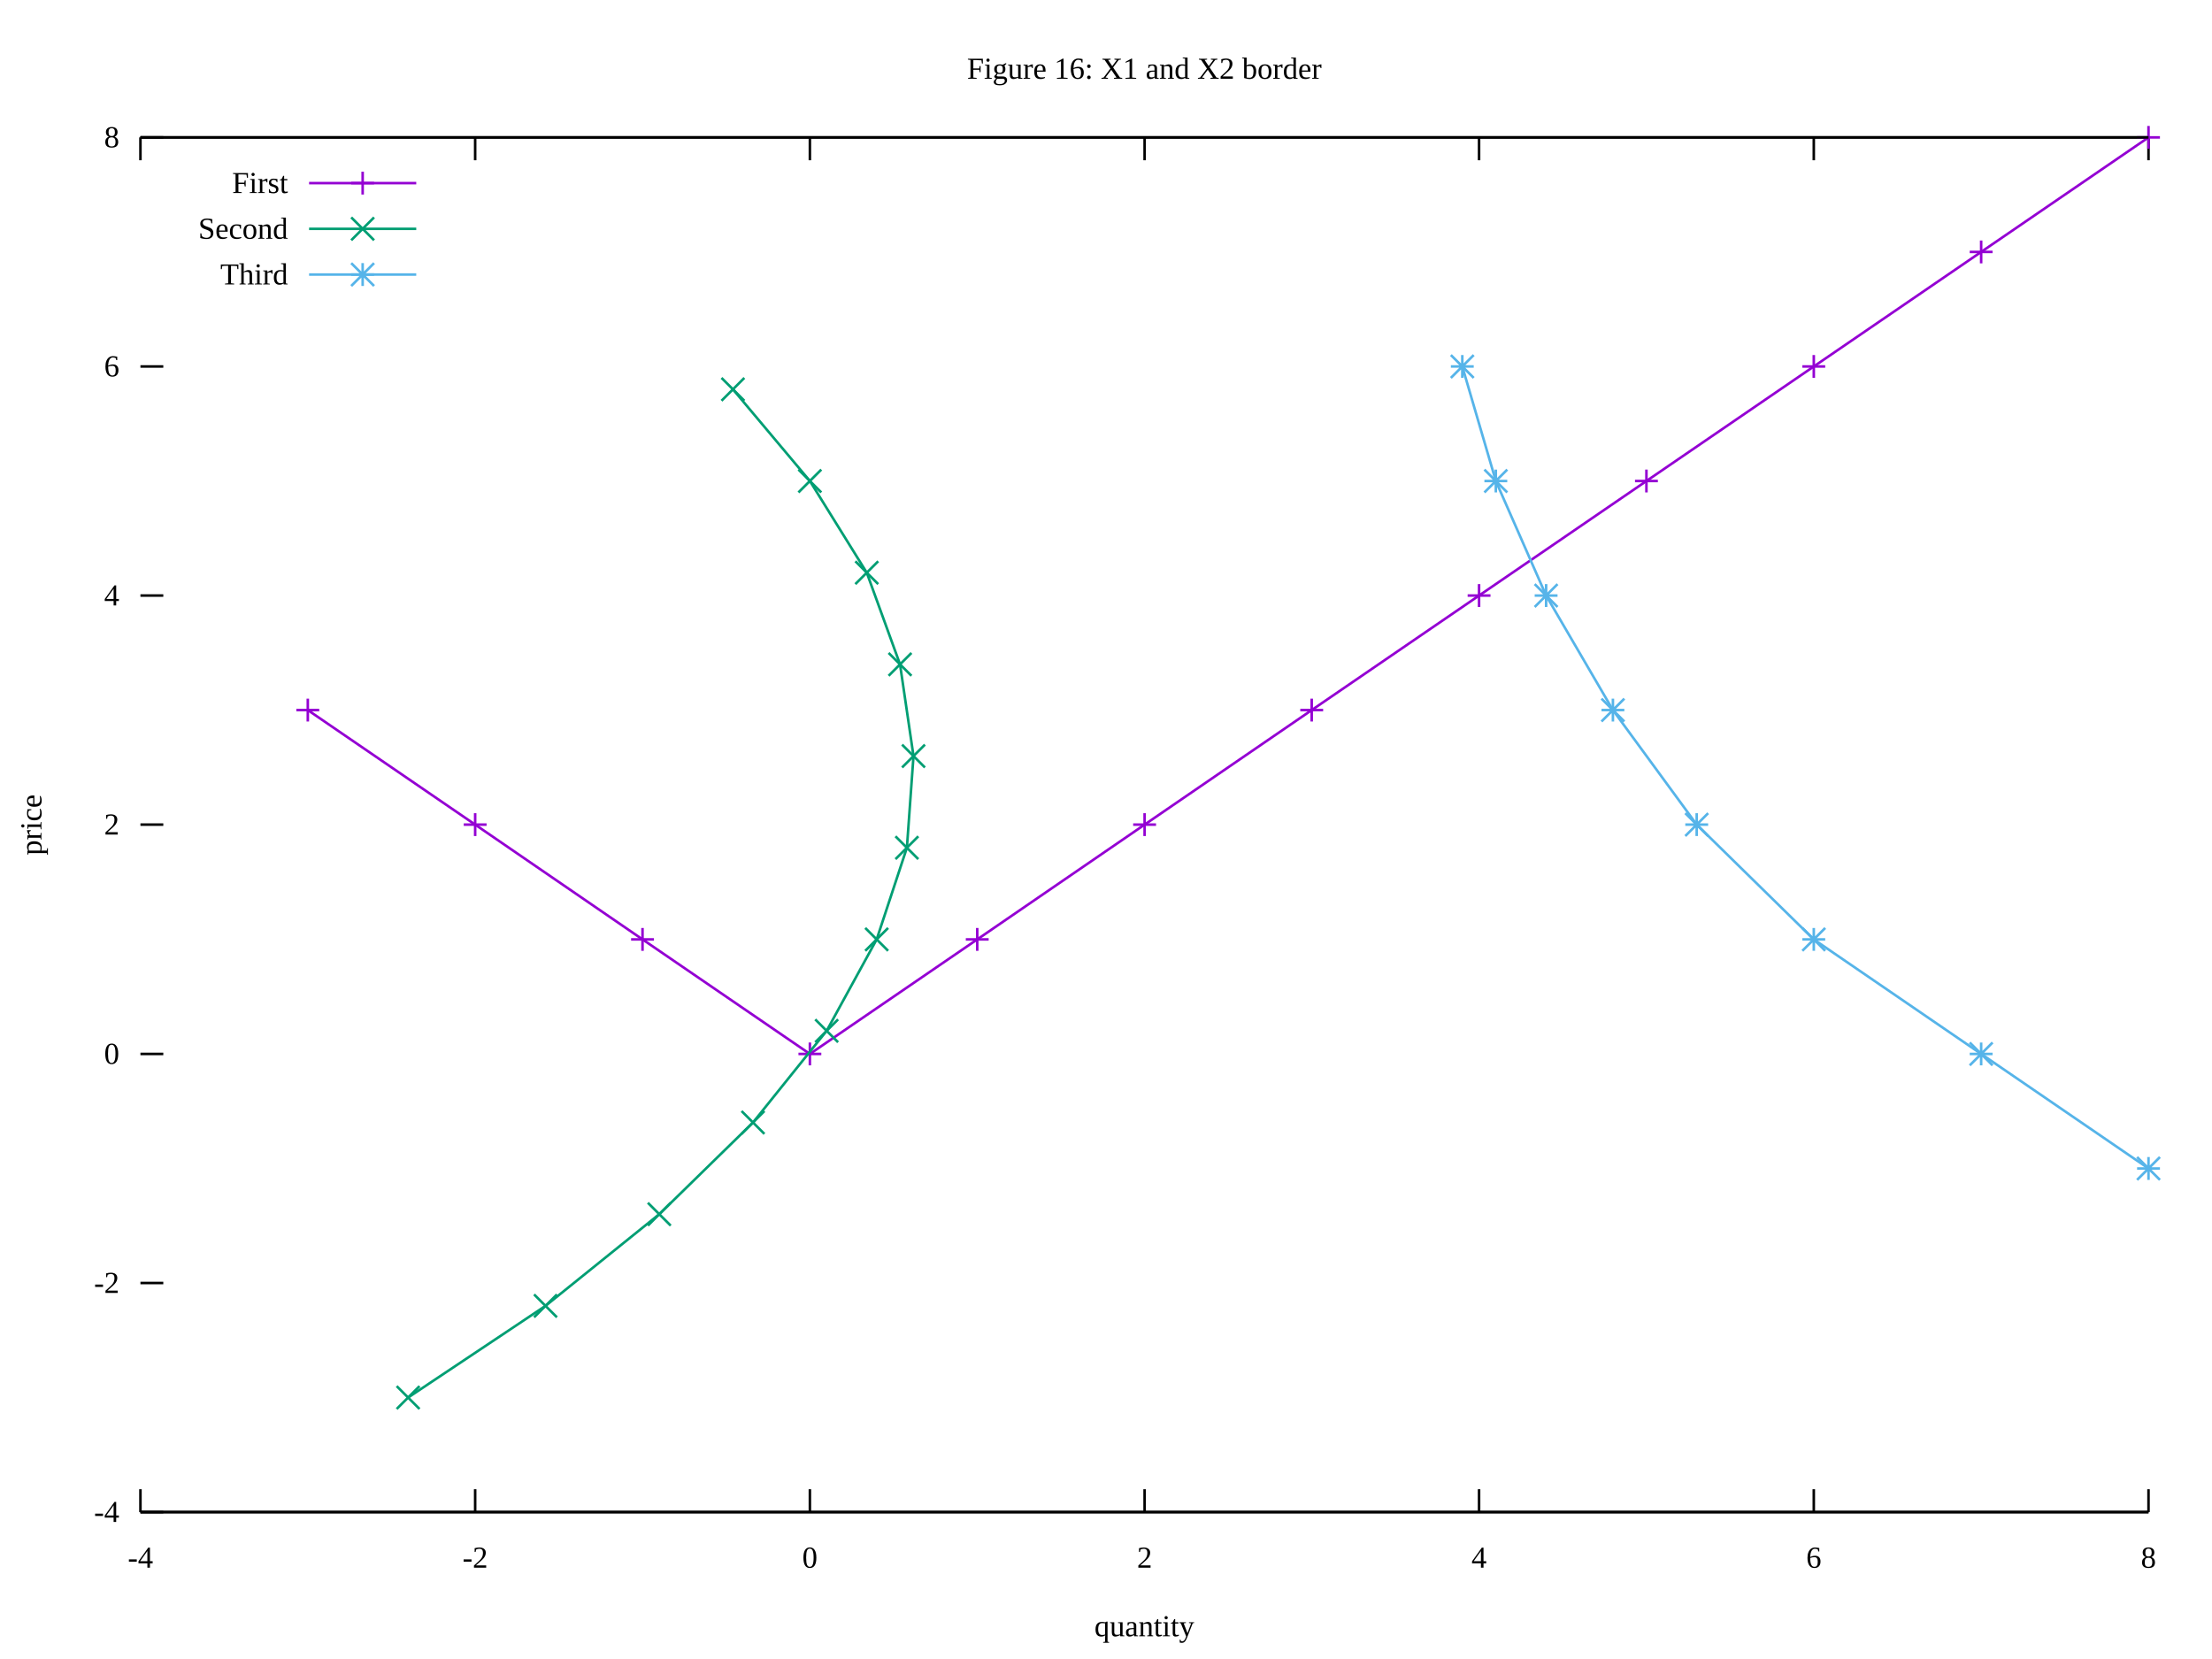
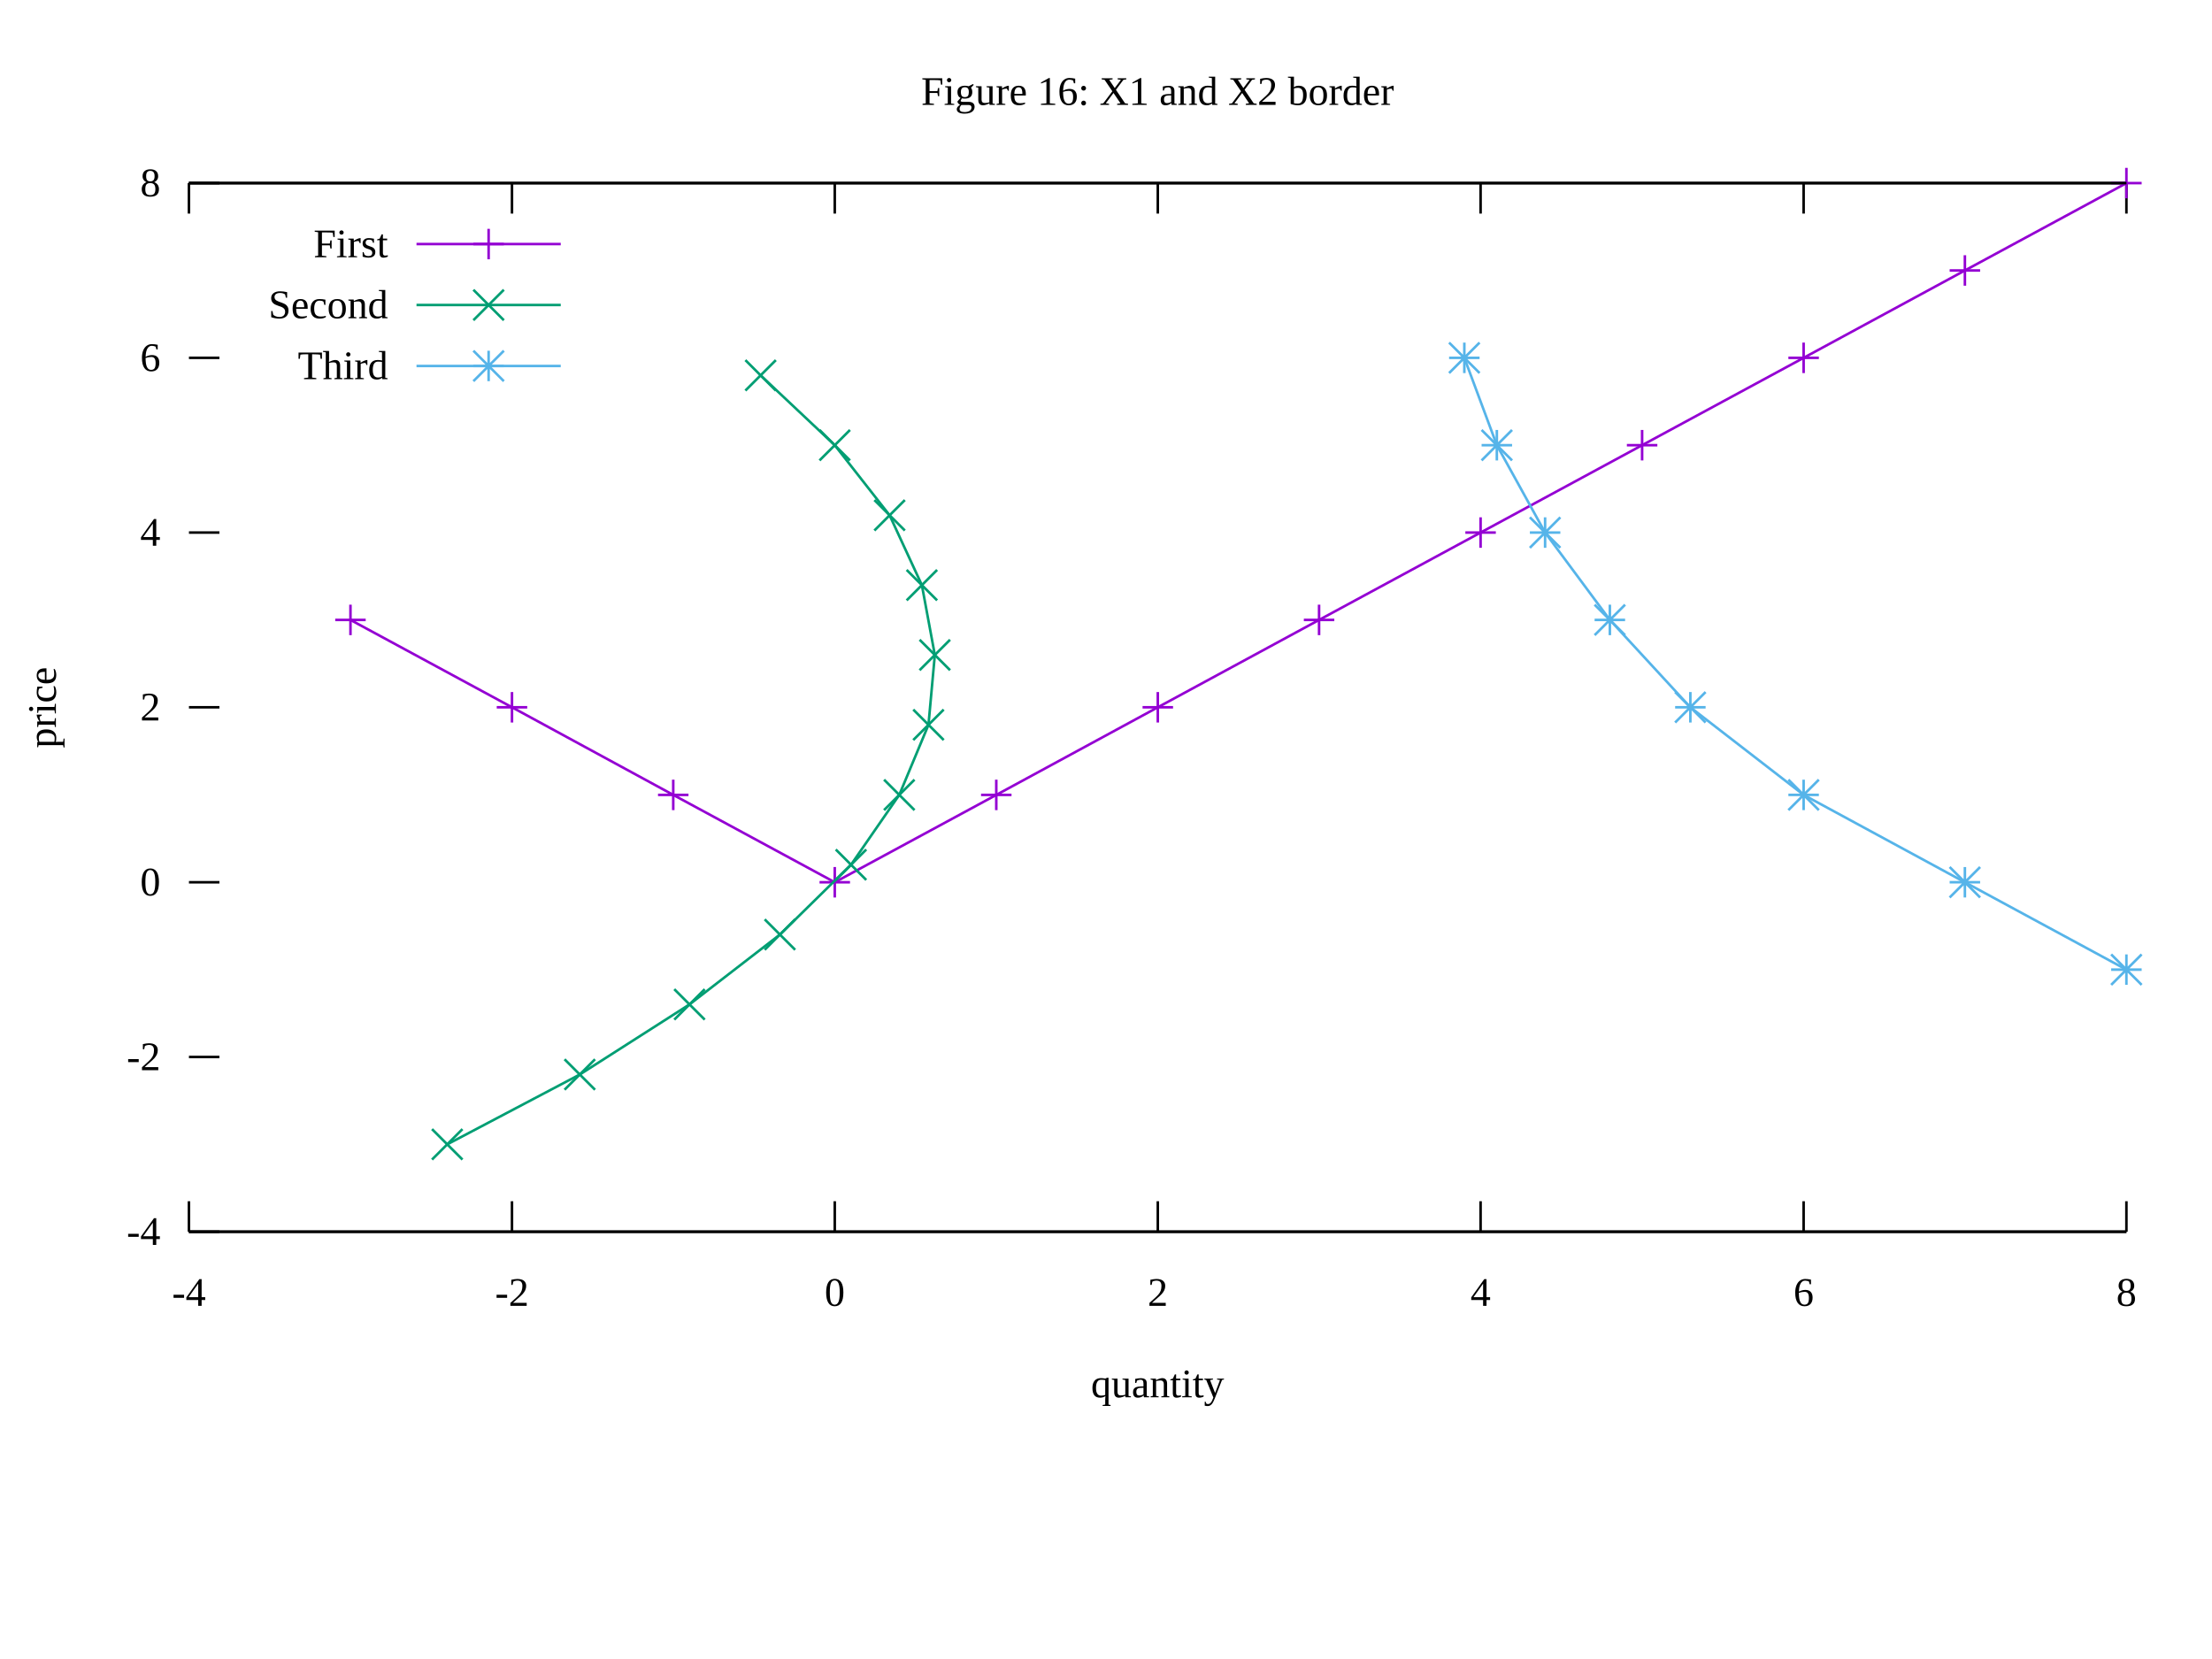
<svg xmlns="http://www.w3.org/2000/svg" xmlns:xlink="http://www.w3.org/1999/xlink" width="871" height="653" viewBox="0 0 871 653">
  <g id="gnuplot_canvas">
    <rect x="0" y="0" width="871" height="653" fill="none" />
    <defs>
      <circle id="gpDot" r="0.5" stroke-width="0.5" />
-       <path id="gpPt0" stroke-width="0.222" stroke="currentColor" d="M-1,0 h2 M0,-1 v2" />
-       <path id="gpPt1" stroke-width="0.222" stroke="currentColor" d="M-1,-1 L1,1 M1,-1 L-1,1" />
-       <path id="gpPt2" stroke-width="0.222" stroke="currentColor" d="M-1,0 L1,0 M0,-1 L0,1 M-1,-1 L1,1 M-1,1 L1,-1" />
-       <rect id="gpPt3" stroke-width="0.222" stroke="currentColor" x="-1" y="-1" width="2" height="2" />
-       <rect id="gpPt4" stroke-width="0.222" stroke="currentColor" fill="currentColor" x="-1" y="-1" width="2" height="2" />
-       <circle id="gpPt5" stroke-width="0.222" stroke="currentColor" cx="0" cy="0" r="1" />
+       <path id="gpPt0" stroke-width="0.167" stroke="currentColor" d="M-1,0 h2 M0,-1 v2" />
+       <path id="gpPt1" stroke-width="0.167" stroke="currentColor" d="M-1,-1 L1,1 M1,-1 L-1,1" />
+       <path id="gpPt2" stroke-width="0.167" stroke="currentColor" d="M-1,0 L1,0 M0,-1 L0,1 M-1,-1 L1,1 M-1,1 L1,-1" />
+       <rect id="gpPt3" stroke-width="0.167" stroke="currentColor" x="-1" y="-1" width="2" height="2" />
+       <rect id="gpPt4" stroke-width="0.167" stroke="currentColor" fill="currentColor" x="-1" y="-1" width="2" height="2" />
+       <circle id="gpPt5" stroke-width="0.167" stroke="currentColor" cx="0" cy="0" r="1" />
      <use xlink:href="#gpPt5" id="gpPt6" fill="currentColor" stroke="none" />
-       <path id="gpPt7" stroke-width="0.222" stroke="currentColor" d="M0,-1.33 L-1.33,0.67 L1.33,0.67 z" />
+       <path id="gpPt7" stroke-width="0.167" stroke="currentColor" d="M0,-1.33 L-1.33,0.67 L1.33,0.67 z" />
      <use xlink:href="#gpPt7" id="gpPt8" fill="currentColor" stroke="none" />
      <use xlink:href="#gpPt7" id="gpPt9" stroke="currentColor" transform="rotate(180)" />
      <use xlink:href="#gpPt9" id="gpPt10" fill="currentColor" stroke="none" />
      <use xlink:href="#gpPt3" id="gpPt11" stroke="currentColor" transform="rotate(45)" />
      <use xlink:href="#gpPt11" id="gpPt12" fill="currentColor" stroke="none" />
-       <path id="gpPt13" stroke-width="0.222" stroke="currentColor" d="M0,1.330 L1.265,0.411 L0.782,-1.067 L-0.782,-1.076 L-1.265,0.411 z" />
+       <path id="gpPt13" stroke-width="0.167" stroke="currentColor" d="M0,1.330 L1.265,0.411 L0.782,-1.067 L-0.782,-1.076 L-1.265,0.411 z" />
      <use xlink:href="#gpPt13" id="gpPt14" fill="currentColor" stroke="none" />
      <filter id="textbox" filterUnits="objectBoundingBox" x="0" y="0" height="1" width="1">
        <feFlood flood-color="white" flood-opacity="1" result="bgnd" />
        <feComposite in="SourceGraphic" in2="bgnd" operator="atop" />
      </filter>
      <filter id="greybox" filterUnits="objectBoundingBox" x="0" y="0" height="1" width="1">
        <feFlood flood-color="lightgrey" flood-opacity="1" result="grey" />
        <feComposite in="SourceGraphic" in2="grey" operator="atop" />
      </filter>
    </defs>
    <g fill="none" color="white" stroke="currentColor" stroke-width="1.00" stroke-linecap="butt" stroke-linejoin="miter">
</g>
    <g fill="none" color="black" stroke="currentColor" stroke-width="1.00" stroke-linecap="butt" stroke-linejoin="miter">
-       <path stroke="black" d="M55.3,595.4 L64.3,595.4  " />
-       <g transform="translate(47.0,599.3)" stroke="none" fill="black" font-family="Times New Roman" font-size="12.00" text-anchor="end">
+       <path stroke="black" d="M74.4,485.0 L86.4,485.0  " />
+       <g transform="translate(63.2,490.2)" stroke="none" fill="black" font-family="Times New Roman" font-size="16.00" text-anchor="end">
        <text>
          <tspan font-family="Times New Roman">-4</tspan>
        </text>
      </g>
    </g>
    <g fill="none" color="black" stroke="currentColor" stroke-width="1.00" stroke-linecap="butt" stroke-linejoin="miter">
-       <path stroke="black" d="M55.3,505.2 L64.3,505.2  " />
-       <g transform="translate(47.0,509.1)" stroke="none" fill="black" font-family="Times New Roman" font-size="12.00" text-anchor="end">
+       <path stroke="black" d="M74.4,416.2 L86.4,416.2  " />
+       <g transform="translate(63.2,421.4)" stroke="none" fill="black" font-family="Times New Roman" font-size="16.00" text-anchor="end">
        <text>
          <tspan font-family="Times New Roman">-2</tspan>
        </text>
      </g>
    </g>
    <g fill="none" color="black" stroke="currentColor" stroke-width="1.00" stroke-linecap="butt" stroke-linejoin="miter">
-       <path stroke="black" d="M55.3,415.0 L64.3,415.0  " />
-       <g transform="translate(47.0,418.9)" stroke="none" fill="black" font-family="Times New Roman" font-size="12.00" text-anchor="end">
+       <path stroke="black" d="M74.4,347.4 L86.4,347.4  " />
+       <g transform="translate(63.2,352.6)" stroke="none" fill="black" font-family="Times New Roman" font-size="16.00" text-anchor="end">
        <text>
          <tspan font-family="Times New Roman"> 0</tspan>
        </text>
      </g>
    </g>
    <g fill="none" color="black" stroke="currentColor" stroke-width="1.00" stroke-linecap="butt" stroke-linejoin="miter">
-       <path stroke="black" d="M55.3,324.7 L64.3,324.7  " />
-       <g transform="translate(47.0,328.6)" stroke="none" fill="black" font-family="Times New Roman" font-size="12.00" text-anchor="end">
+       <path stroke="black" d="M74.4,278.5 L86.4,278.5  " />
+       <g transform="translate(63.2,283.7)" stroke="none" fill="black" font-family="Times New Roman" font-size="16.00" text-anchor="end">
        <text>
          <tspan font-family="Times New Roman"> 2</tspan>
        </text>
      </g>
    </g>
    <g fill="none" color="black" stroke="currentColor" stroke-width="1.00" stroke-linecap="butt" stroke-linejoin="miter">
-       <path stroke="black" d="M55.3,234.5 L64.3,234.5  " />
-       <g transform="translate(47.0,238.4)" stroke="none" fill="black" font-family="Times New Roman" font-size="12.00" text-anchor="end">
+       <path stroke="black" d="M74.4,209.7 L86.4,209.7  " />
+       <g transform="translate(63.2,214.9)" stroke="none" fill="black" font-family="Times New Roman" font-size="16.00" text-anchor="end">
        <text>
          <tspan font-family="Times New Roman"> 4</tspan>
        </text>
      </g>
    </g>
    <g fill="none" color="black" stroke="currentColor" stroke-width="1.00" stroke-linecap="butt" stroke-linejoin="miter">
-       <path stroke="black" d="M55.3,144.3 L64.3,144.3  " />
-       <g transform="translate(47.0,148.2)" stroke="none" fill="black" font-family="Times New Roman" font-size="12.00" text-anchor="end">
+       <path stroke="black" d="M74.4,140.9 L86.4,140.9  " />
+       <g transform="translate(63.2,146.1)" stroke="none" fill="black" font-family="Times New Roman" font-size="16.00" text-anchor="end">
        <text>
          <tspan font-family="Times New Roman"> 6</tspan>
        </text>
      </g>
    </g>
    <g fill="none" color="black" stroke="currentColor" stroke-width="1.00" stroke-linecap="butt" stroke-linejoin="miter">
-       <path stroke="black" d="M55.3,54.1 L64.3,54.1  " />
-       <g transform="translate(47.0,58.0)" stroke="none" fill="black" font-family="Times New Roman" font-size="12.00" text-anchor="end">
+       <path stroke="black" d="M74.4,72.1 L86.4,72.1  " />
+       <g transform="translate(63.2,77.3)" stroke="none" fill="black" font-family="Times New Roman" font-size="16.00" text-anchor="end">
        <text>
          <tspan font-family="Times New Roman"> 8</tspan>
        </text>
      </g>
    </g>
    <g fill="none" color="black" stroke="currentColor" stroke-width="1.00" stroke-linecap="butt" stroke-linejoin="miter">
-       <path stroke="black" d="M55.3,595.4 L55.3,586.4 M55.3,54.1 L55.3,63.1  " />
-       <g transform="translate(55.3,617.3)" stroke="none" fill="black" font-family="Times New Roman" font-size="12.00" text-anchor="middle">
+       <path stroke="black" d="M74.4,485.0 L74.4,473.0 M74.4,72.1 L74.4,84.1  " />
+       <g transform="translate(74.4,514.2)" stroke="none" fill="black" font-family="Times New Roman" font-size="16.00" text-anchor="middle">
        <text>
          <tspan font-family="Times New Roman">-4</tspan>
        </text>
      </g>
    </g>
    <g fill="none" color="black" stroke="currentColor" stroke-width="1.00" stroke-linecap="butt" stroke-linejoin="miter">
-       <path stroke="black" d="M187.1,595.4 L187.1,586.4 M187.1,54.1 L187.1,63.1  " />
-       <g transform="translate(187.1,617.3)" stroke="none" fill="black" font-family="Times New Roman" font-size="12.00" text-anchor="middle">
+       <path stroke="black" d="M201.6,485.0 L201.6,473.0 M201.6,72.1 L201.6,84.1  " />
+       <g transform="translate(201.6,514.2)" stroke="none" fill="black" font-family="Times New Roman" font-size="16.00" text-anchor="middle">
        <text>
          <tspan font-family="Times New Roman">-2</tspan>
        </text>
      </g>
    </g>
    <g fill="none" color="black" stroke="currentColor" stroke-width="1.00" stroke-linecap="butt" stroke-linejoin="miter">
-       <path stroke="black" d="M318.9,595.4 L318.9,586.4 M318.9,54.1 L318.9,63.1  " />
-       <g transform="translate(318.9,617.3)" stroke="none" fill="black" font-family="Times New Roman" font-size="12.00" text-anchor="middle">
+       <path stroke="black" d="M328.7,485.0 L328.7,473.0 M328.7,72.1 L328.7,84.1  " />
+       <g transform="translate(328.7,514.2)" stroke="none" fill="black" font-family="Times New Roman" font-size="16.00" text-anchor="middle">
        <text>
          <tspan font-family="Times New Roman"> 0</tspan>
        </text>
      </g>
    </g>
    <g fill="none" color="black" stroke="currentColor" stroke-width="1.00" stroke-linecap="butt" stroke-linejoin="miter">
-       <path stroke="black" d="M450.7,595.4 L450.7,586.4 M450.7,54.1 L450.7,63.1  " />
-       <g transform="translate(450.7,617.3)" stroke="none" fill="black" font-family="Times New Roman" font-size="12.00" text-anchor="middle">
+       <path stroke="black" d="M455.9,485.0 L455.9,473.0 M455.9,72.1 L455.9,84.1  " />
+       <g transform="translate(455.9,514.2)" stroke="none" fill="black" font-family="Times New Roman" font-size="16.00" text-anchor="middle">
        <text>
          <tspan font-family="Times New Roman"> 2</tspan>
        </text>
      </g>
    </g>
    <g fill="none" color="black" stroke="currentColor" stroke-width="1.00" stroke-linecap="butt" stroke-linejoin="miter">
-       <path stroke="black" d="M582.4,595.4 L582.4,586.4 M582.4,54.1 L582.4,63.1  " />
-       <g transform="translate(582.4,617.3)" stroke="none" fill="black" font-family="Times New Roman" font-size="12.00" text-anchor="middle">
+       <path stroke="black" d="M583.0,485.0 L583.0,473.0 M583.0,72.1 L583.0,84.1  " />
+       <g transform="translate(583.0,514.2)" stroke="none" fill="black" font-family="Times New Roman" font-size="16.00" text-anchor="middle">
        <text>
          <tspan font-family="Times New Roman"> 4</tspan>
        </text>
      </g>
    </g>
    <g fill="none" color="black" stroke="currentColor" stroke-width="1.00" stroke-linecap="butt" stroke-linejoin="miter">
-       <path stroke="black" d="M714.2,595.4 L714.2,586.4 M714.2,54.1 L714.2,63.1  " />
-       <g transform="translate(714.2,617.3)" stroke="none" fill="black" font-family="Times New Roman" font-size="12.00" text-anchor="middle">
+       <path stroke="black" d="M710.2,485.0 L710.2,473.0 M710.2,72.1 L710.2,84.1  " />
+       <g transform="translate(710.2,514.2)" stroke="none" fill="black" font-family="Times New Roman" font-size="16.00" text-anchor="middle">
        <text>
          <tspan font-family="Times New Roman"> 6</tspan>
        </text>
      </g>
    </g>
    <g fill="none" color="black" stroke="currentColor" stroke-width="1.00" stroke-linecap="butt" stroke-linejoin="miter">
-       <path stroke="black" d="M846.0,595.4 L846.0,586.4 M846.0,54.1 L846.0,63.1  " />
-       <g transform="translate(846.0,617.3)" stroke="none" fill="black" font-family="Times New Roman" font-size="12.00" text-anchor="middle">
+       <path stroke="black" d="M837.3,485.0 L837.3,473.0 M837.3,72.1 L837.3,84.1  " />
+       <g transform="translate(837.3,514.2)" stroke="none" fill="black" font-family="Times New Roman" font-size="16.00" text-anchor="middle">
        <text>
          <tspan font-family="Times New Roman"> 8</tspan>
        </text>
      </g>
    </g>
    <g fill="none" color="black" stroke="currentColor" stroke-width="1.00" stroke-linecap="butt" stroke-linejoin="miter">
</g>
    <g fill="none" color="black" stroke="currentColor" stroke-width="1.00" stroke-linecap="butt" stroke-linejoin="miter">
-       <path stroke="black" d="M55.3,54.1 M55.3,595.4 L846.0,595.4 M846.0,54.1 L55.3,54.1  " />
-     </g>
-     <g fill="none" color="black" stroke="currentColor" stroke-width="1.00" stroke-linecap="butt" stroke-linejoin="miter">
-       <g transform="translate(16.3,324.8) rotate(270)" stroke="none" fill="black" font-family="Times New Roman" font-size="12.00" text-anchor="middle">
+       <path stroke="black" d="M74.4,72.1 M74.4,485.0 L837.3,485.0 M837.3,72.1 L74.4,72.1  " />
+     </g>
+     <g fill="none" color="black" stroke="currentColor" stroke-width="1.00" stroke-linecap="butt" stroke-linejoin="miter">
+       <g transform="translate(22.0,278.6) rotate(270)" stroke="none" fill="black" font-family="Times New Roman" font-size="16.00" text-anchor="middle">
        <text>
          <tspan font-family="Times New Roman">price</tspan>
        </text>
      </g>
    </g>
    <g fill="none" color="black" stroke="currentColor" stroke-width="1.00" stroke-linecap="butt" stroke-linejoin="miter">
-       <g transform="translate(450.6,644.3)" stroke="none" fill="black" font-family="Times New Roman" font-size="12.00" text-anchor="middle">
+       <g transform="translate(455.8,550.2)" stroke="none" fill="black" font-family="Times New Roman" font-size="16.00" text-anchor="middle">
        <text>
          <tspan font-family="Times New Roman">quantity</tspan>
        </text>
      </g>
    </g>
    <g fill="none" color="black" stroke="currentColor" stroke-width="1.00" stroke-linecap="butt" stroke-linejoin="miter">
-       <g transform="translate(450.6,31.0)" stroke="none" fill="black" font-family="Times New Roman" font-size="12.00" text-anchor="middle">
+       <g transform="translate(455.8,41.3)" stroke="none" fill="black" font-family="Times New Roman" font-size="16.00" text-anchor="middle">
        <text>
          <tspan font-family="Times New Roman">Figure 16: X1 and X2 border</tspan>
        </text>
      </g>
    </g>
    <g id="gnuplot_plot_1">
      <g fill="none" color="black" stroke="currentColor" stroke-width="1.00" stroke-linecap="butt" stroke-linejoin="miter">
-         <g transform="translate(113.4,76.0)" stroke="none" fill="black" font-family="Times New Roman" font-size="12.00" text-anchor="end">
+         <g transform="translate(152.8,101.3)" stroke="none" fill="black" font-family="Times New Roman" font-size="16.00" text-anchor="end">
          <text>
            <tspan font-family="Times New Roman">First</tspan>
          </text>
        </g>
      </g>
      <g fill="none" color="black" stroke="currentColor" stroke-width="1.00" stroke-linecap="butt" stroke-linejoin="miter">
-         <path stroke="rgb(148,   0, 211)" d="M121.7,72.1 L163.9,72.1 M121.2,279.6 L187.1,324.7 L253.0,369.9 L318.9,415.0 L384.8,369.9 L450.7,324.7   L516.5,279.6 L582.4,234.5 L648.3,189.4 L714.2,144.3 L780.1,99.2 L846.0,54.1  " />
-         <use xlink:href="#gpPt0" transform="translate(121.2,279.6) scale(4.50)" color="rgb(148,   0, 211)" />
-         <use xlink:href="#gpPt0" transform="translate(187.1,324.7) scale(4.50)" color="rgb(148,   0, 211)" />
-         <use xlink:href="#gpPt0" transform="translate(253.0,369.9) scale(4.50)" color="rgb(148,   0, 211)" />
-         <use xlink:href="#gpPt0" transform="translate(318.9,415.0) scale(4.50)" color="rgb(148,   0, 211)" />
-         <use xlink:href="#gpPt0" transform="translate(384.8,369.9) scale(4.50)" color="rgb(148,   0, 211)" />
-         <use xlink:href="#gpPt0" transform="translate(450.7,324.7) scale(4.50)" color="rgb(148,   0, 211)" />
-         <use xlink:href="#gpPt0" transform="translate(516.5,279.6) scale(4.50)" color="rgb(148,   0, 211)" />
-         <use xlink:href="#gpPt0" transform="translate(582.4,234.5) scale(4.50)" color="rgb(148,   0, 211)" />
-         <use xlink:href="#gpPt0" transform="translate(648.3,189.4) scale(4.50)" color="rgb(148,   0, 211)" />
-         <use xlink:href="#gpPt0" transform="translate(714.2,144.3) scale(4.50)" color="rgb(148,   0, 211)" />
-         <use xlink:href="#gpPt0" transform="translate(780.1,99.2) scale(4.50)" color="rgb(148,   0, 211)" />
-         <use xlink:href="#gpPt0" transform="translate(846.0,54.1) scale(4.50)" color="rgb(148,   0, 211)" />
-         <use xlink:href="#gpPt0" transform="translate(142.8,72.1) scale(4.50)" color="rgb(148,   0, 211)" />
+         <path stroke="rgb(148,   0, 211)" d="M164.0,96.1 L220.8,96.1 M138.0,244.1 L201.6,278.5 L265.1,313.0 L328.7,347.4 L392.3,313.0 L455.9,278.5   L519.4,244.1 L583.0,209.7 L646.6,175.3 L710.2,140.9 L773.7,106.5 L837.3,72.1  " />
+         <use xlink:href="#gpPt0" transform="translate(138.0,244.1) scale(6.00)" color="rgb(148,   0, 211)" />
+         <use xlink:href="#gpPt0" transform="translate(201.6,278.5) scale(6.00)" color="rgb(148,   0, 211)" />
+         <use xlink:href="#gpPt0" transform="translate(265.1,313.0) scale(6.00)" color="rgb(148,   0, 211)" />
+         <use xlink:href="#gpPt0" transform="translate(328.7,347.4) scale(6.00)" color="rgb(148,   0, 211)" />
+         <use xlink:href="#gpPt0" transform="translate(392.3,313.0) scale(6.00)" color="rgb(148,   0, 211)" />
+         <use xlink:href="#gpPt0" transform="translate(455.9,278.5) scale(6.00)" color="rgb(148,   0, 211)" />
+         <use xlink:href="#gpPt0" transform="translate(519.4,244.1) scale(6.00)" color="rgb(148,   0, 211)" />
+         <use xlink:href="#gpPt0" transform="translate(583.0,209.7) scale(6.00)" color="rgb(148,   0, 211)" />
+         <use xlink:href="#gpPt0" transform="translate(646.6,175.3) scale(6.00)" color="rgb(148,   0, 211)" />
+         <use xlink:href="#gpPt0" transform="translate(710.2,140.9) scale(6.00)" color="rgb(148,   0, 211)" />
+         <use xlink:href="#gpPt0" transform="translate(773.7,106.5) scale(6.00)" color="rgb(148,   0, 211)" />
+         <use xlink:href="#gpPt0" transform="translate(837.3,72.1) scale(6.00)" color="rgb(148,   0, 211)" />
+         <use xlink:href="#gpPt0" transform="translate(192.4,96.1) scale(6.00)" color="rgb(148,   0, 211)" />
      </g>
    </g>
    <g id="gnuplot_plot_2">
      <g fill="none" color="black" stroke="currentColor" stroke-width="1.00" stroke-linecap="butt" stroke-linejoin="miter">
-         <g transform="translate(113.4,94.0)" stroke="none" fill="black" font-family="Times New Roman" font-size="12.00" text-anchor="end">
+         <g transform="translate(152.8,125.3)" stroke="none" fill="black" font-family="Times New Roman" font-size="16.00" text-anchor="end">
          <text>
            <tspan font-family="Times New Roman">Second</tspan>
          </text>
        </g>
      </g>
      <g fill="none" color="black" stroke="currentColor" stroke-width="1.00" stroke-linecap="butt" stroke-linejoin="miter">
-         <path stroke="rgb(  0, 158, 115)" d="M121.7,90.1 L163.9,90.1 M160.7,550.3 L214.8,514.2 L259.6,478.1 L296.5,442.0 L325.5,405.9 L345.2,369.9   L357.1,333.8 L359.7,297.7 L354.4,261.6 L341.3,225.5 L318.9,189.4 L288.6,153.3  " />
-         <use xlink:href="#gpPt1" transform="translate(160.7,550.3) scale(4.50)" color="rgb(  0, 158, 115)" />
-         <use xlink:href="#gpPt1" transform="translate(214.8,514.2) scale(4.50)" color="rgb(  0, 158, 115)" />
-         <use xlink:href="#gpPt1" transform="translate(259.6,478.1) scale(4.50)" color="rgb(  0, 158, 115)" />
-         <use xlink:href="#gpPt1" transform="translate(296.5,442.0) scale(4.50)" color="rgb(  0, 158, 115)" />
-         <use xlink:href="#gpPt1" transform="translate(325.5,405.9) scale(4.50)" color="rgb(  0, 158, 115)" />
-         <use xlink:href="#gpPt1" transform="translate(345.2,369.9) scale(4.50)" color="rgb(  0, 158, 115)" />
-         <use xlink:href="#gpPt1" transform="translate(357.1,333.8) scale(4.50)" color="rgb(  0, 158, 115)" />
-         <use xlink:href="#gpPt1" transform="translate(359.7,297.7) scale(4.50)" color="rgb(  0, 158, 115)" />
-         <use xlink:href="#gpPt1" transform="translate(354.4,261.6) scale(4.50)" color="rgb(  0, 158, 115)" />
-         <use xlink:href="#gpPt1" transform="translate(341.3,225.5) scale(4.50)" color="rgb(  0, 158, 115)" />
-         <use xlink:href="#gpPt1" transform="translate(318.9,189.4) scale(4.50)" color="rgb(  0, 158, 115)" />
-         <use xlink:href="#gpPt1" transform="translate(288.6,153.3) scale(4.50)" color="rgb(  0, 158, 115)" />
-         <use xlink:href="#gpPt1" transform="translate(142.8,90.1) scale(4.50)" color="rgb(  0, 158, 115)" />
+         <path stroke="rgb(  0, 158, 115)" d="M164.0,120.1 L220.8,120.1 M176.1,450.6 L228.3,423.1 L271.5,395.5 L307.1,368.0 L335.1,340.5 L354.1,313.0   L365.6,285.4 L368.1,257.9 L363.0,230.4 L350.3,202.9 L328.7,175.3 L299.5,147.8  " />
+         <use xlink:href="#gpPt1" transform="translate(176.1,450.6) scale(6.00)" color="rgb(  0, 158, 115)" />
+         <use xlink:href="#gpPt1" transform="translate(228.3,423.1) scale(6.00)" color="rgb(  0, 158, 115)" />
+         <use xlink:href="#gpPt1" transform="translate(271.5,395.5) scale(6.00)" color="rgb(  0, 158, 115)" />
+         <use xlink:href="#gpPt1" transform="translate(307.1,368.0) scale(6.00)" color="rgb(  0, 158, 115)" />
+         <use xlink:href="#gpPt1" transform="translate(335.1,340.5) scale(6.00)" color="rgb(  0, 158, 115)" />
+         <use xlink:href="#gpPt1" transform="translate(354.1,313.0) scale(6.00)" color="rgb(  0, 158, 115)" />
+         <use xlink:href="#gpPt1" transform="translate(365.6,285.4) scale(6.00)" color="rgb(  0, 158, 115)" />
+         <use xlink:href="#gpPt1" transform="translate(368.1,257.9) scale(6.00)" color="rgb(  0, 158, 115)" />
+         <use xlink:href="#gpPt1" transform="translate(363.0,230.4) scale(6.00)" color="rgb(  0, 158, 115)" />
+         <use xlink:href="#gpPt1" transform="translate(350.3,202.9) scale(6.00)" color="rgb(  0, 158, 115)" />
+         <use xlink:href="#gpPt1" transform="translate(328.7,175.3) scale(6.00)" color="rgb(  0, 158, 115)" />
+         <use xlink:href="#gpPt1" transform="translate(299.5,147.8) scale(6.00)" color="rgb(  0, 158, 115)" />
+         <use xlink:href="#gpPt1" transform="translate(192.4,120.1) scale(6.00)" color="rgb(  0, 158, 115)" />
      </g>
    </g>
    <g id="gnuplot_plot_3">
      <g fill="none" color="black" stroke="currentColor" stroke-width="1.00" stroke-linecap="butt" stroke-linejoin="miter">
-         <g transform="translate(113.4,112.0)" stroke="none" fill="black" font-family="Times New Roman" font-size="12.00" text-anchor="end">
+         <g transform="translate(152.8,149.3)" stroke="none" fill="black" font-family="Times New Roman" font-size="16.00" text-anchor="end">
          <text>
            <tspan font-family="Times New Roman">Third</tspan>
          </text>
        </g>
      </g>
      <g fill="none" color="black" stroke="currentColor" stroke-width="1.00" stroke-linecap="butt" stroke-linejoin="miter">
-         <path stroke="rgb( 86, 180, 233)" d="M121.7,108.1 L163.9,108.1 M846.0,460.1 L780.1,415.0 L714.2,369.9 L668.1,324.7 L635.1,279.6 L608.8,234.5   L589.0,189.4 L575.8,144.3  " />
-         <use xlink:href="#gpPt2" transform="translate(846.0,460.1) scale(4.50)" color="rgb( 86, 180, 233)" />
-         <use xlink:href="#gpPt2" transform="translate(780.1,415.0) scale(4.50)" color="rgb( 86, 180, 233)" />
-         <use xlink:href="#gpPt2" transform="translate(714.2,369.9) scale(4.50)" color="rgb( 86, 180, 233)" />
-         <use xlink:href="#gpPt2" transform="translate(668.1,324.7) scale(4.50)" color="rgb( 86, 180, 233)" />
-         <use xlink:href="#gpPt2" transform="translate(635.1,279.6) scale(4.50)" color="rgb( 86, 180, 233)" />
-         <use xlink:href="#gpPt2" transform="translate(608.8,234.5) scale(4.50)" color="rgb( 86, 180, 233)" />
-         <use xlink:href="#gpPt2" transform="translate(589.0,189.4) scale(4.50)" color="rgb( 86, 180, 233)" />
-         <use xlink:href="#gpPt2" transform="translate(575.8,144.3) scale(4.50)" color="rgb( 86, 180, 233)" />
-         <use xlink:href="#gpPt2" transform="translate(142.8,108.1) scale(4.50)" color="rgb( 86, 180, 233)" />
+         <path stroke="rgb( 86, 180, 233)" d="M164.0,144.1 L220.8,144.1 M837.3,381.8 L773.7,347.4 L710.2,313.0 L665.6,278.5 L633.9,244.1 L608.4,209.7   L589.4,175.3 L576.6,140.9  " />
+         <use xlink:href="#gpPt2" transform="translate(837.3,381.8) scale(6.00)" color="rgb( 86, 180, 233)" />
+         <use xlink:href="#gpPt2" transform="translate(773.7,347.4) scale(6.00)" color="rgb( 86, 180, 233)" />
+         <use xlink:href="#gpPt2" transform="translate(710.2,313.0) scale(6.00)" color="rgb( 86, 180, 233)" />
+         <use xlink:href="#gpPt2" transform="translate(665.6,278.5) scale(6.00)" color="rgb( 86, 180, 233)" />
+         <use xlink:href="#gpPt2" transform="translate(633.9,244.1) scale(6.00)" color="rgb( 86, 180, 233)" />
+         <use xlink:href="#gpPt2" transform="translate(608.4,209.7) scale(6.00)" color="rgb( 86, 180, 233)" />
+         <use xlink:href="#gpPt2" transform="translate(589.4,175.3) scale(6.00)" color="rgb( 86, 180, 233)" />
+         <use xlink:href="#gpPt2" transform="translate(576.6,140.9) scale(6.00)" color="rgb( 86, 180, 233)" />
+         <use xlink:href="#gpPt2" transform="translate(192.4,144.1) scale(6.00)" color="rgb( 86, 180, 233)" />
      </g>
    </g>
    <g fill="none" color="white" stroke="rgb( 86, 180, 233)" stroke-width="2.00" stroke-linecap="butt" stroke-linejoin="miter">
</g>
    <g fill="none" color="black" stroke="currentColor" stroke-width="2.00" stroke-linecap="butt" stroke-linejoin="miter">
</g>
    <g fill="none" color="black" stroke="black" stroke-width="1.00" stroke-linecap="butt" stroke-linejoin="miter">
</g>
    <g fill="none" color="black" stroke="currentColor" stroke-width="1.00" stroke-linecap="butt" stroke-linejoin="miter">
-       <path stroke="black" d="M55.3,54.1 M55.3,595.4 L846.0,595.4 M846.0,54.1 L55.3,54.1  " />
+       <path stroke="black" d="M74.4,72.1 M74.4,485.0 L837.3,485.0 M837.3,72.1 L74.4,72.1  " />
    </g>
    <g fill="none" color="black" stroke="currentColor" stroke-width="1.00" stroke-linecap="butt" stroke-linejoin="miter">
</g>
  </g>
</svg>
